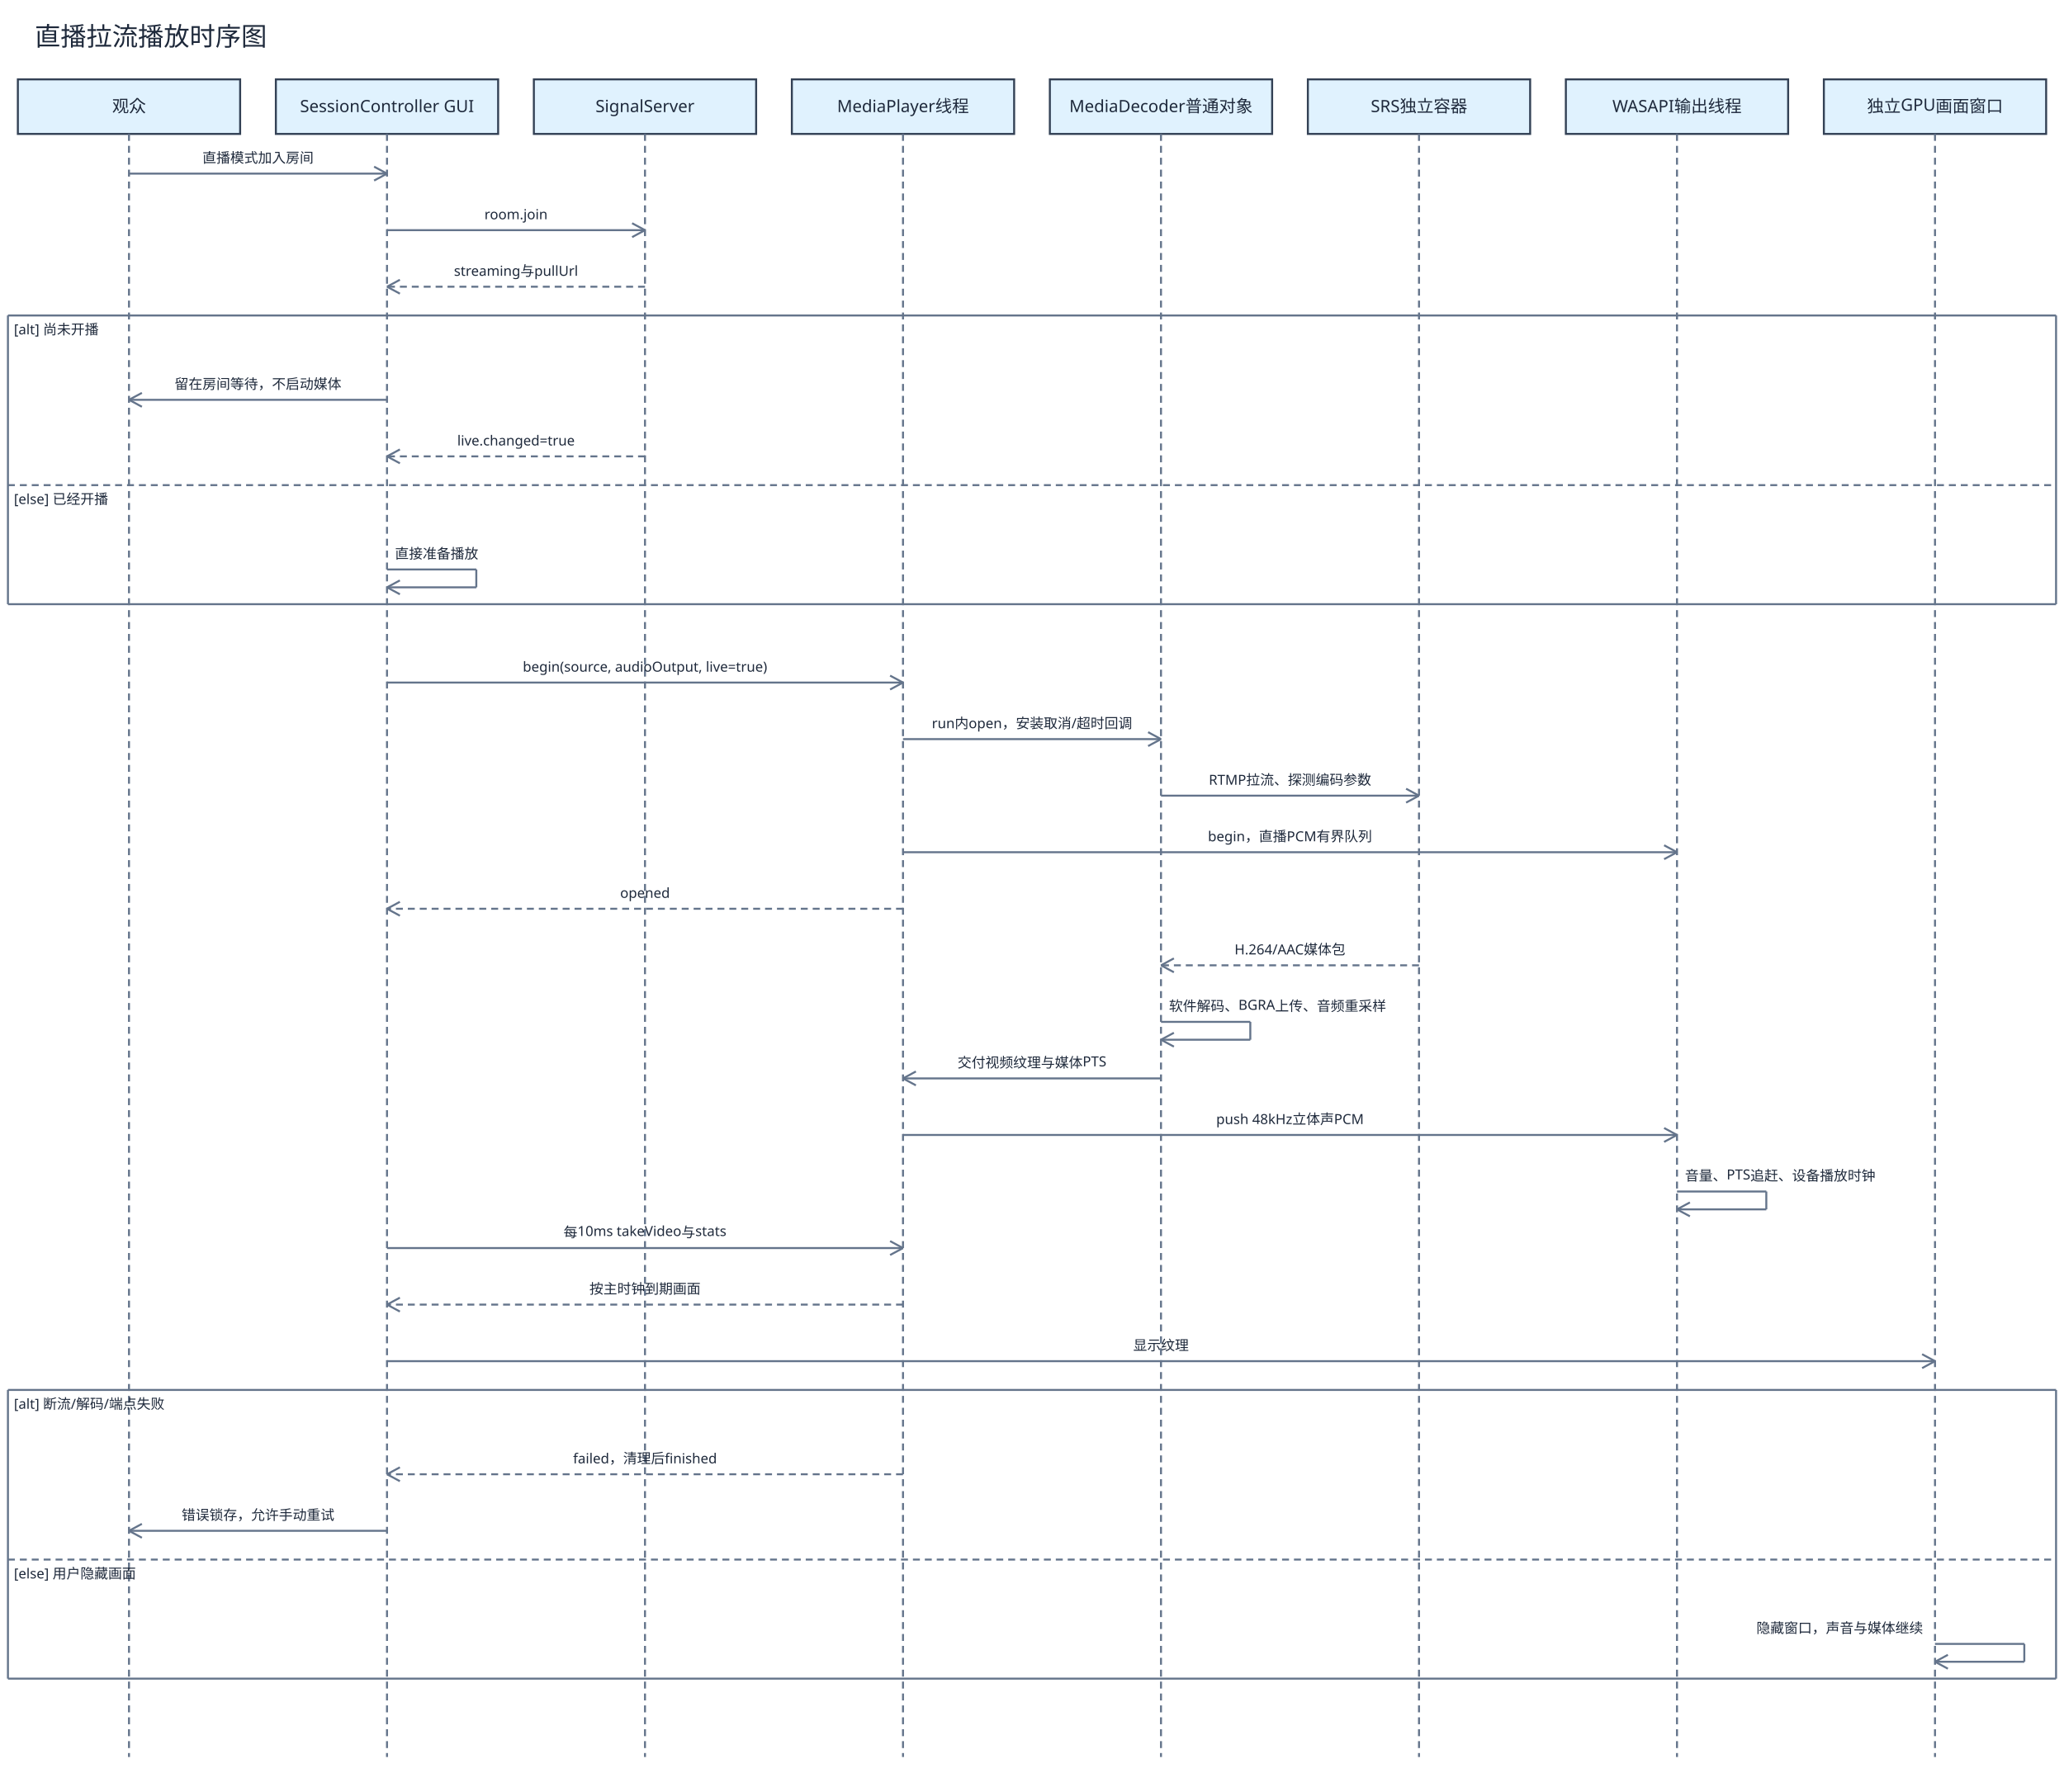
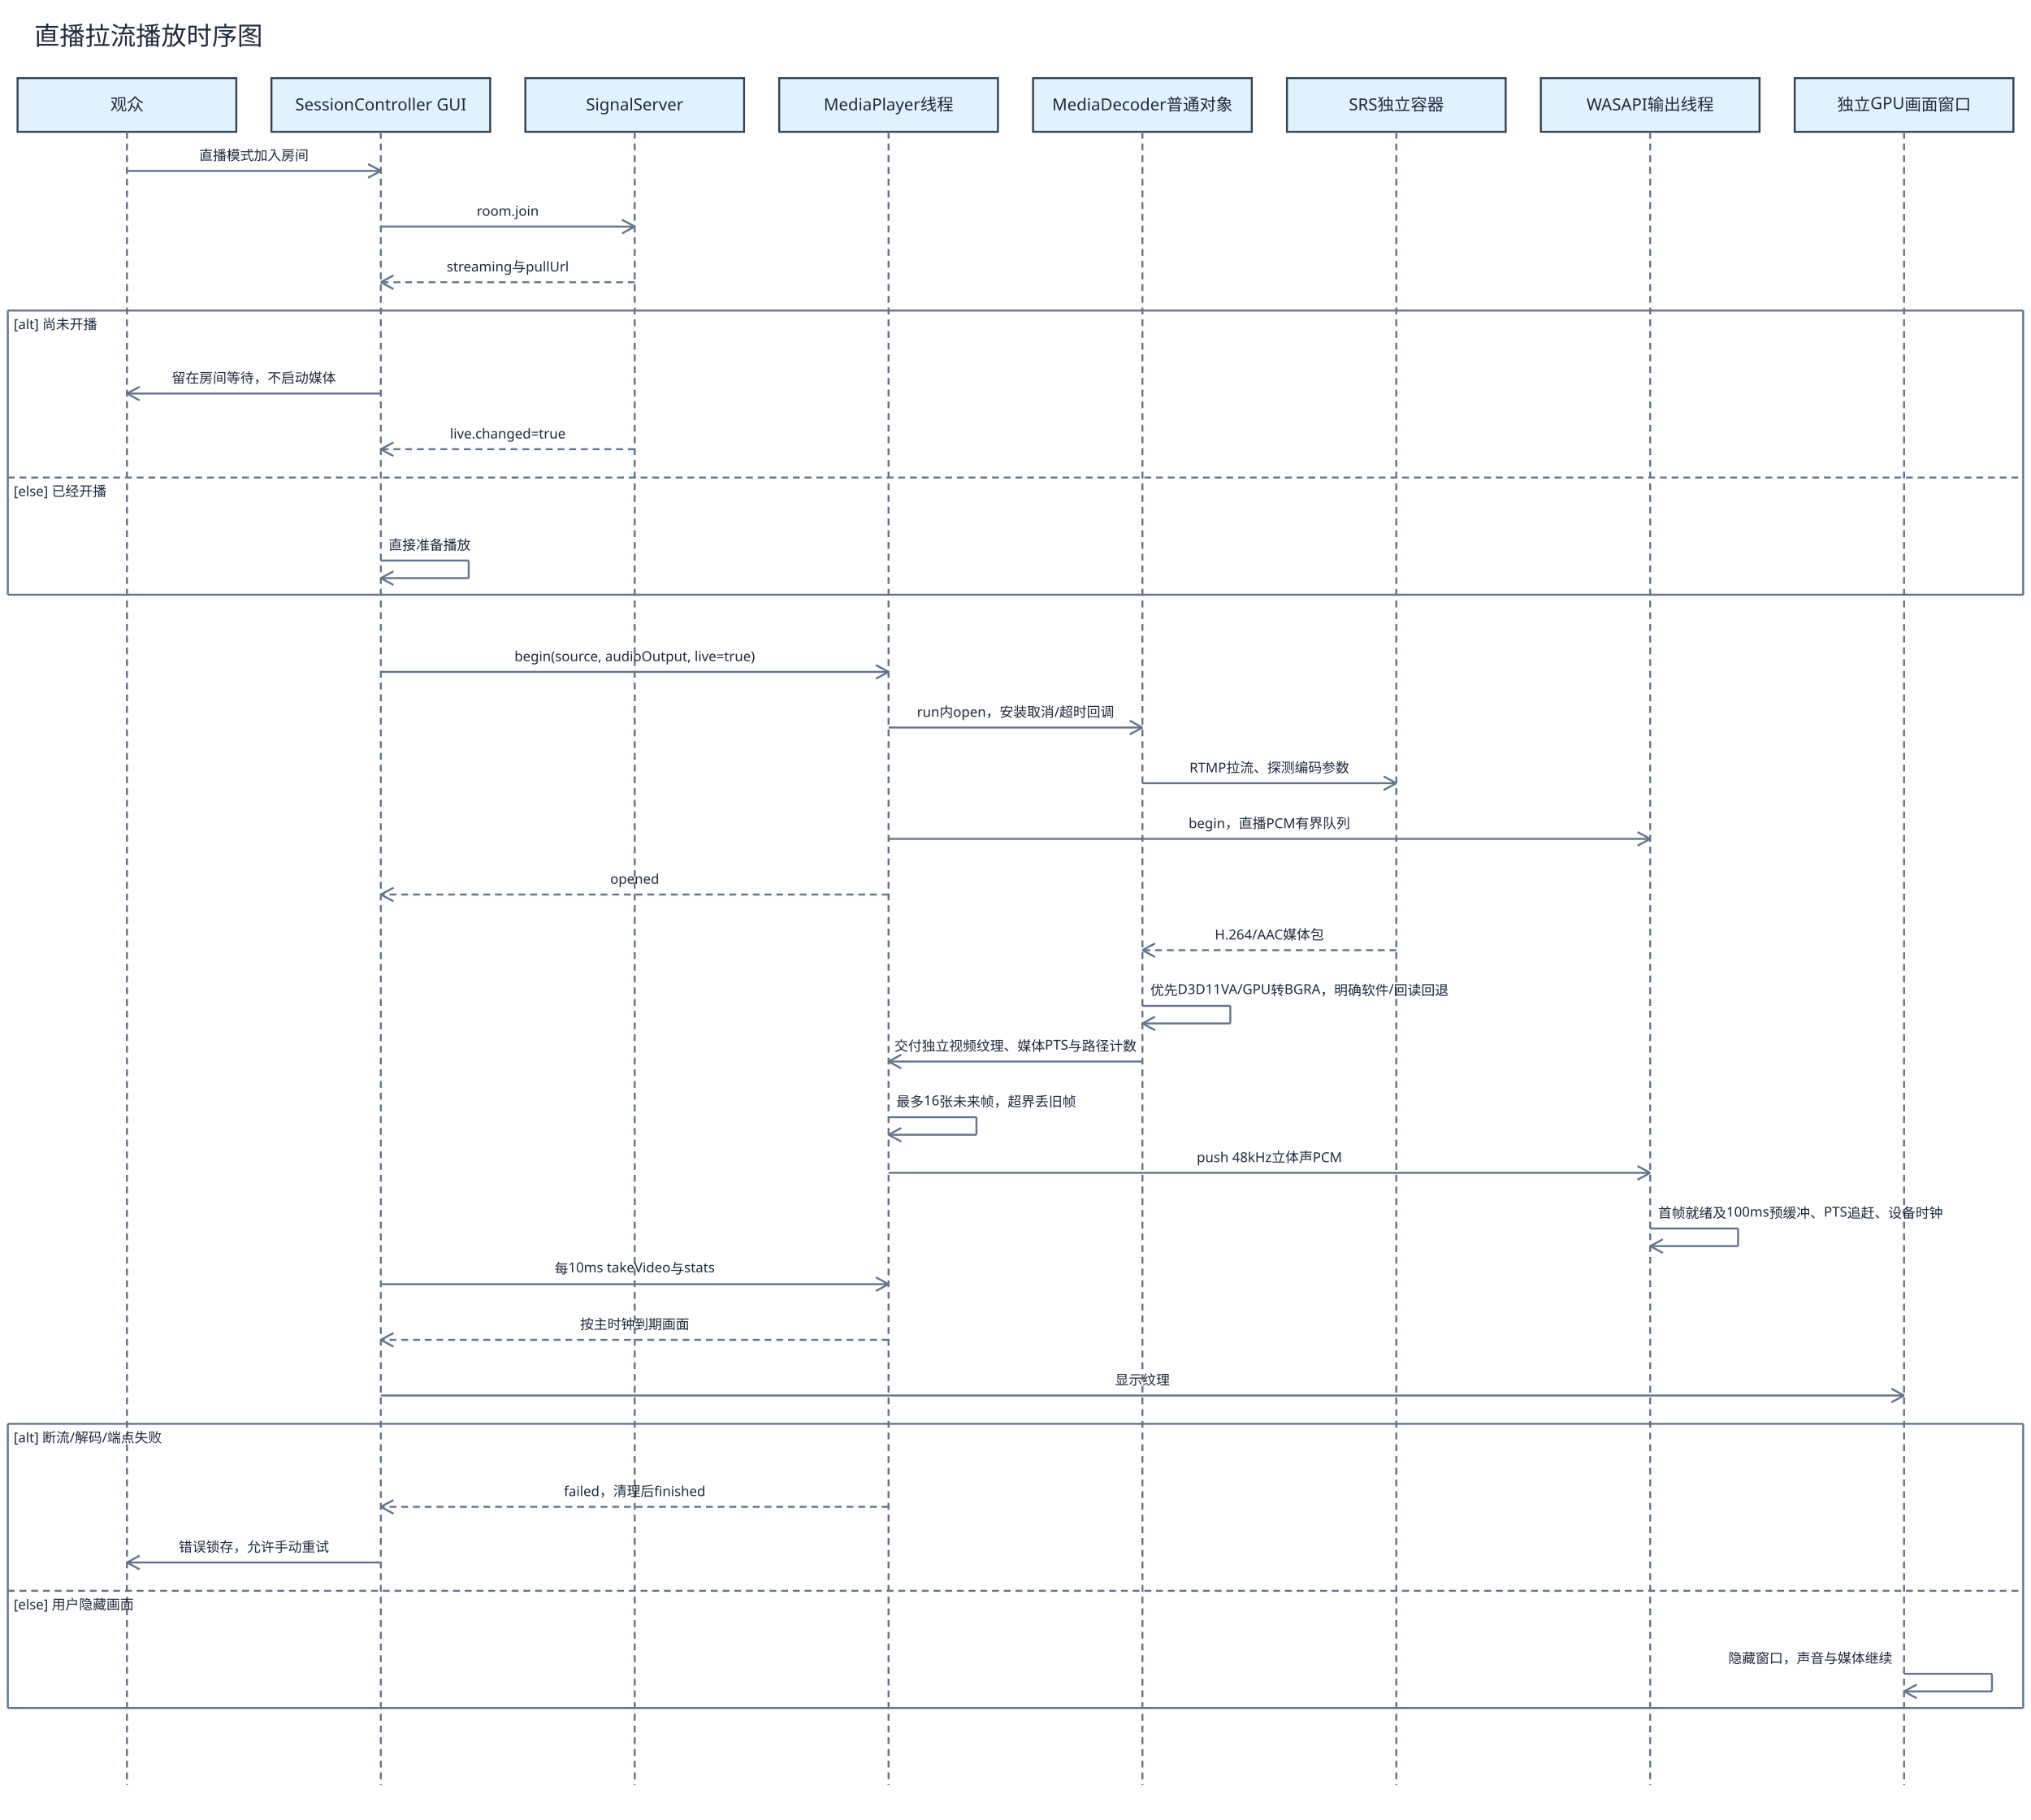
- <svg xmlns="http://www.w3.org/2000/svg" width="2080" height="1806" viewBox="0 0 2080 1806">
+ <svg xmlns="http://www.w3.org/2000/svg" width="2080" height="1863" viewBox="0 0 2080 1863">
  <text x="35" y="46" fill="#1e293b" font-family="Microsoft YaHei, sans-serif" font-size="26" text-anchor="start">直播拉流播放时序图</text>
  <rect x="18.0" y="80" width="224" height="55" fill="#e0f2fe" stroke="#334155" stroke-width="2" />
  <text x="130.0" y="113" fill="#1e293b" font-family="Microsoft YaHei, sans-serif" font-size="17" text-anchor="middle">观众</text>
-   <line x1="130.0" y1="135" x2="130.0" y2="1771" stroke="#64748b" stroke-width="2" stroke-dasharray="7 5" />
+   <line x1="130.0" y1="135" x2="130.0" y2="1828" stroke="#64748b" stroke-width="2" stroke-dasharray="7 5" />
  <rect x="278.0" y="80" width="224" height="55" fill="#e0f2fe" stroke="#334155" stroke-width="2" />
  <text x="390.0" y="113" fill="#1e293b" font-family="Microsoft YaHei, sans-serif" font-size="17" text-anchor="middle">SessionController GUI</text>
-   <line x1="390.0" y1="135" x2="390.0" y2="1771" stroke="#64748b" stroke-width="2" stroke-dasharray="7 5" />
+   <line x1="390.0" y1="135" x2="390.0" y2="1828" stroke="#64748b" stroke-width="2" stroke-dasharray="7 5" />
  <rect x="538.0" y="80" width="224" height="55" fill="#e0f2fe" stroke="#334155" stroke-width="2" />
  <text x="650.0" y="113" fill="#1e293b" font-family="Microsoft YaHei, sans-serif" font-size="17" text-anchor="middle">SignalServer</text>
-   <line x1="650.0" y1="135" x2="650.0" y2="1771" stroke="#64748b" stroke-width="2" stroke-dasharray="7 5" />
+   <line x1="650.0" y1="135" x2="650.0" y2="1828" stroke="#64748b" stroke-width="2" stroke-dasharray="7 5" />
  <rect x="798.0" y="80" width="224" height="55" fill="#e0f2fe" stroke="#334155" stroke-width="2" />
  <text x="910.0" y="113" fill="#1e293b" font-family="Microsoft YaHei, sans-serif" font-size="17" text-anchor="middle">MediaPlayer线程</text>
-   <line x1="910.0" y1="135" x2="910.0" y2="1771" stroke="#64748b" stroke-width="2" stroke-dasharray="7 5" />
+   <line x1="910.0" y1="135" x2="910.0" y2="1828" stroke="#64748b" stroke-width="2" stroke-dasharray="7 5" />
  <rect x="1058.0" y="80" width="224" height="55" fill="#e0f2fe" stroke="#334155" stroke-width="2" />
  <text x="1170.0" y="113" fill="#1e293b" font-family="Microsoft YaHei, sans-serif" font-size="17" text-anchor="middle">MediaDecoder普通对象</text>
-   <line x1="1170.0" y1="135" x2="1170.0" y2="1771" stroke="#64748b" stroke-width="2" stroke-dasharray="7 5" />
+   <line x1="1170.0" y1="135" x2="1170.0" y2="1828" stroke="#64748b" stroke-width="2" stroke-dasharray="7 5" />
  <rect x="1318.0" y="80" width="224" height="55" fill="#e0f2fe" stroke="#334155" stroke-width="2" />
  <text x="1430.0" y="113" fill="#1e293b" font-family="Microsoft YaHei, sans-serif" font-size="17" text-anchor="middle">SRS独立容器</text>
-   <line x1="1430.0" y1="135" x2="1430.0" y2="1771" stroke="#64748b" stroke-width="2" stroke-dasharray="7 5" />
+   <line x1="1430.0" y1="135" x2="1430.0" y2="1828" stroke="#64748b" stroke-width="2" stroke-dasharray="7 5" />
  <rect x="1578.0" y="80" width="224" height="55" fill="#e0f2fe" stroke="#334155" stroke-width="2" />
  <text x="1690.0" y="113" fill="#1e293b" font-family="Microsoft YaHei, sans-serif" font-size="17" text-anchor="middle">WASAPI输出线程</text>
-   <line x1="1690.0" y1="135" x2="1690.0" y2="1771" stroke="#64748b" stroke-width="2" stroke-dasharray="7 5" />
+   <line x1="1690.0" y1="135" x2="1690.0" y2="1828" stroke="#64748b" stroke-width="2" stroke-dasharray="7 5" />
  <rect x="1838.0" y="80" width="224" height="55" fill="#e0f2fe" stroke="#334155" stroke-width="2" />
  <text x="1950.0" y="113" fill="#1e293b" font-family="Microsoft YaHei, sans-serif" font-size="17" text-anchor="middle">独立GPU画面窗口</text>
-   <line x1="1950.0" y1="135" x2="1950.0" y2="1771" stroke="#64748b" stroke-width="2" stroke-dasharray="7 5" />
+   <line x1="1950.0" y1="135" x2="1950.0" y2="1828" stroke="#64748b" stroke-width="2" stroke-dasharray="7 5" />
  <line x1="130.0" y1="175" x2="390.0" y2="175" stroke="#64748b" stroke-width="2" />
  <line x1="390.0" y1="175" x2="377.0" y2="182.0" stroke="#64748b" stroke-width="2" />
  <line x1="390.0" y1="175" x2="377.0" y2="168.0" stroke="#64748b" stroke-width="2" />
  <text x="260.0" y="164" fill="#1e293b" font-family="Microsoft YaHei, sans-serif" font-size="14" text-anchor="middle">直播模式加入房间</text>
  <line x1="390.0" y1="232" x2="650.0" y2="232" stroke="#64748b" stroke-width="2" />
  <line x1="650.0" y1="232" x2="637.0" y2="239.0" stroke="#64748b" stroke-width="2" />
  <line x1="650.0" y1="232" x2="637.0" y2="225.0" stroke="#64748b" stroke-width="2" />
  <text x="520.0" y="221" fill="#1e293b" font-family="Microsoft YaHei, sans-serif" font-size="14" text-anchor="middle">room.join</text>
  <line x1="650.0" y1="289" x2="390.0" y2="289" stroke="#64748b" stroke-width="2" stroke-dasharray="7 5" />
  <line x1="390.0" y1="289" x2="403.0" y2="282.0" stroke="#64748b" stroke-width="2" />
  <line x1="390.0" y1="289" x2="403.0" y2="296.0" stroke="#64748b" stroke-width="2" />
  <text x="520.0" y="278" fill="#1e293b" font-family="Microsoft YaHei, sans-serif" font-size="14" text-anchor="middle">streaming与pullUrl</text>
  <text x="14" y="337" fill="#1e293b" font-family="Microsoft YaHei, sans-serif" font-size="14" text-anchor="start">[alt] 尚未开播</text>
  <line x1="8" y1="318" x2="2072" y2="318" stroke="#64748b" stroke-width="2" />
  <line x1="390.0" y1="403" x2="130.0" y2="403" stroke="#64748b" stroke-width="2" />
  <line x1="130.0" y1="403" x2="143.0" y2="396.0" stroke="#64748b" stroke-width="2" />
  <line x1="130.0" y1="403" x2="143.0" y2="410.0" stroke="#64748b" stroke-width="2" />
  <text x="260.0" y="392" fill="#1e293b" font-family="Microsoft YaHei, sans-serif" font-size="14" text-anchor="middle">留在房间等待，不启动媒体</text>
  <line x1="650.0" y1="460" x2="390.0" y2="460" stroke="#64748b" stroke-width="2" stroke-dasharray="7 5" />
  <line x1="390.0" y1="460" x2="403.0" y2="453.0" stroke="#64748b" stroke-width="2" />
  <line x1="390.0" y1="460" x2="403.0" y2="467.0" stroke="#64748b" stroke-width="2" />
  <text x="520.0" y="449" fill="#1e293b" font-family="Microsoft YaHei, sans-serif" font-size="14" text-anchor="middle">live.changed=true</text>
  <line x1="8" y1="489" x2="2072" y2="489" stroke="#64748b" stroke-width="2" stroke-dasharray="7 5" />
  <text x="14" y="508" fill="#1e293b" font-family="Microsoft YaHei, sans-serif" font-size="14" text-anchor="start">[else] 已经开播</text>
  <line x1="390.0" y1="574" x2="480.0" y2="574" stroke="#64748b" stroke-width="2" />
  <line x1="480.0" y1="574" x2="480.0" y2="592" stroke="#64748b" stroke-width="2" />
  <line x1="480.0" y1="592" x2="390.0" y2="592" stroke="#64748b" stroke-width="2" />
  <line x1="390.0" y1="592" x2="403.0" y2="585.0" stroke="#64748b" stroke-width="2" />
  <line x1="390.0" y1="592" x2="403.0" y2="599.0" stroke="#64748b" stroke-width="2" />
  <text x="398.0" y="563" fill="#1e293b" font-family="Microsoft YaHei, sans-serif" font-size="14" text-anchor="start">直接准备播放</text>
  <line x1="8" y1="318" x2="8" y2="609" stroke="#64748b" stroke-width="2" />
  <line x1="2072" y1="318" x2="2072" y2="609" stroke="#64748b" stroke-width="2" />
  <line x1="8" y1="609" x2="2072" y2="609" stroke="#64748b" stroke-width="2" />
  <line x1="390.0" y1="688" x2="910.0" y2="688" stroke="#64748b" stroke-width="2" />
  <line x1="910.0" y1="688" x2="897.0" y2="695.0" stroke="#64748b" stroke-width="2" />
  <line x1="910.0" y1="688" x2="897.0" y2="681.0" stroke="#64748b" stroke-width="2" />
  <text x="650.0" y="677" fill="#1e293b" font-family="Microsoft YaHei, sans-serif" font-size="14" text-anchor="middle">begin(source, audioOutput, live=true)</text>
  <line x1="910.0" y1="745" x2="1170.0" y2="745" stroke="#64748b" stroke-width="2" />
  <line x1="1170.0" y1="745" x2="1157.0" y2="752.0" stroke="#64748b" stroke-width="2" />
  <line x1="1170.0" y1="745" x2="1157.0" y2="738.0" stroke="#64748b" stroke-width="2" />
  <text x="1040.0" y="734" fill="#1e293b" font-family="Microsoft YaHei, sans-serif" font-size="14" text-anchor="middle">run内open，安装取消/超时回调</text>
  <line x1="1170.0" y1="802" x2="1430.0" y2="802" stroke="#64748b" stroke-width="2" />
  <line x1="1430.0" y1="802" x2="1417.0" y2="809.0" stroke="#64748b" stroke-width="2" />
  <line x1="1430.0" y1="802" x2="1417.0" y2="795.0" stroke="#64748b" stroke-width="2" />
  <text x="1300.0" y="791" fill="#1e293b" font-family="Microsoft YaHei, sans-serif" font-size="14" text-anchor="middle">RTMP拉流、探测编码参数</text>
  <line x1="910.0" y1="859" x2="1690.0" y2="859" stroke="#64748b" stroke-width="2" />
  <line x1="1690.0" y1="859" x2="1677.0" y2="866.0" stroke="#64748b" stroke-width="2" />
  <line x1="1690.0" y1="859" x2="1677.0" y2="852.0" stroke="#64748b" stroke-width="2" />
  <text x="1300.0" y="848" fill="#1e293b" font-family="Microsoft YaHei, sans-serif" font-size="14" text-anchor="middle">begin，直播PCM有界队列</text>
  <line x1="910.0" y1="916" x2="390.0" y2="916" stroke="#64748b" stroke-width="2" stroke-dasharray="7 5" />
  <line x1="390.0" y1="916" x2="403.0" y2="909.0" stroke="#64748b" stroke-width="2" />
  <line x1="390.0" y1="916" x2="403.0" y2="923.0" stroke="#64748b" stroke-width="2" />
  <text x="650.0" y="905" fill="#1e293b" font-family="Microsoft YaHei, sans-serif" font-size="14" text-anchor="middle">opened</text>
  <line x1="1430.0" y1="973" x2="1170.0" y2="973" stroke="#64748b" stroke-width="2" stroke-dasharray="7 5" />
  <line x1="1170.0" y1="973" x2="1183.0" y2="966.0" stroke="#64748b" stroke-width="2" />
  <line x1="1170.0" y1="973" x2="1183.0" y2="980.0" stroke="#64748b" stroke-width="2" />
  <text x="1300.0" y="962" fill="#1e293b" font-family="Microsoft YaHei, sans-serif" font-size="14" text-anchor="middle">H.264/AAC媒体包</text>
  <line x1="1170.0" y1="1030" x2="1260.0" y2="1030" stroke="#64748b" stroke-width="2" />
  <line x1="1260.0" y1="1030" x2="1260.0" y2="1048" stroke="#64748b" stroke-width="2" />
  <line x1="1260.0" y1="1048" x2="1170.0" y2="1048" stroke="#64748b" stroke-width="2" />
  <line x1="1170.0" y1="1048" x2="1183.0" y2="1041.0" stroke="#64748b" stroke-width="2" />
  <line x1="1170.0" y1="1048" x2="1183.0" y2="1055.0" stroke="#64748b" stroke-width="2" />
-   <text x="1178.0" y="1019" fill="#1e293b" font-family="Microsoft YaHei, sans-serif" font-size="14" text-anchor="start">软件解码、BGRA上传、音频重采样</text>
+   <text x="1178.0" y="1019" fill="#1e293b" font-family="Microsoft YaHei, sans-serif" font-size="14" text-anchor="start">优先D3D11VA/GPU转BGRA，明确软件/回读回退</text>
  <line x1="1170.0" y1="1087" x2="910.0" y2="1087" stroke="#64748b" stroke-width="2" />
  <line x1="910.0" y1="1087" x2="923.0" y2="1080.0" stroke="#64748b" stroke-width="2" />
  <line x1="910.0" y1="1087" x2="923.0" y2="1094.0" stroke="#64748b" stroke-width="2" />
-   <text x="1040.0" y="1076" fill="#1e293b" font-family="Microsoft YaHei, sans-serif" font-size="14" text-anchor="middle">交付视频纹理与媒体PTS</text>
-   <line x1="910.0" y1="1144" x2="1690.0" y2="1144" stroke="#64748b" stroke-width="2" />
-   <line x1="1690.0" y1="1144" x2="1677.0" y2="1151.0" stroke="#64748b" stroke-width="2" />
-   <line x1="1690.0" y1="1144" x2="1677.0" y2="1137.0" stroke="#64748b" stroke-width="2" />
-   <text x="1300.0" y="1133" fill="#1e293b" font-family="Microsoft YaHei, sans-serif" font-size="14" text-anchor="middle">push 48kHz立体声PCM</text>
-   <line x1="1690.0" y1="1201" x2="1780.0" y2="1201" stroke="#64748b" stroke-width="2" />
-   <line x1="1780.0" y1="1201" x2="1780.0" y2="1219" stroke="#64748b" stroke-width="2" />
-   <line x1="1780.0" y1="1219" x2="1690.0" y2="1219" stroke="#64748b" stroke-width="2" />
-   <line x1="1690.0" y1="1219" x2="1703.0" y2="1212.0" stroke="#64748b" stroke-width="2" />
-   <line x1="1690.0" y1="1219" x2="1703.0" y2="1226.0" stroke="#64748b" stroke-width="2" />
-   <text x="1698.0" y="1190" fill="#1e293b" font-family="Microsoft YaHei, sans-serif" font-size="14" text-anchor="start">音量、PTS追赶、设备播放时钟</text>
-   <line x1="390.0" y1="1258" x2="910.0" y2="1258" stroke="#64748b" stroke-width="2" />
-   <line x1="910.0" y1="1258" x2="897.0" y2="1265.0" stroke="#64748b" stroke-width="2" />
-   <line x1="910.0" y1="1258" x2="897.0" y2="1251.0" stroke="#64748b" stroke-width="2" />
-   <text x="650.0" y="1247" fill="#1e293b" font-family="Microsoft YaHei, sans-serif" font-size="14" text-anchor="middle">每10ms takeVideo与stats</text>
-   <line x1="910.0" y1="1315" x2="390.0" y2="1315" stroke="#64748b" stroke-width="2" stroke-dasharray="7 5" />
-   <line x1="390.0" y1="1315" x2="403.0" y2="1308.0" stroke="#64748b" stroke-width="2" />
-   <line x1="390.0" y1="1315" x2="403.0" y2="1322.0" stroke="#64748b" stroke-width="2" />
-   <text x="650.0" y="1304" fill="#1e293b" font-family="Microsoft YaHei, sans-serif" font-size="14" text-anchor="middle">按主时钟到期画面</text>
-   <line x1="390.0" y1="1372" x2="1950.0" y2="1372" stroke="#64748b" stroke-width="2" />
-   <line x1="1950.0" y1="1372" x2="1937.0" y2="1379.0" stroke="#64748b" stroke-width="2" />
-   <line x1="1950.0" y1="1372" x2="1937.0" y2="1365.0" stroke="#64748b" stroke-width="2" />
-   <text x="1170.0" y="1361" fill="#1e293b" font-family="Microsoft YaHei, sans-serif" font-size="14" text-anchor="middle">显示纹理</text>
-   <text x="14" y="1420" fill="#1e293b" font-family="Microsoft YaHei, sans-serif" font-size="14" text-anchor="start">[alt] 断流/解码/端点失败</text>
-   <line x1="8" y1="1401" x2="2072" y2="1401" stroke="#64748b" stroke-width="2" />
-   <line x1="910.0" y1="1486" x2="390.0" y2="1486" stroke="#64748b" stroke-width="2" stroke-dasharray="7 5" />
-   <line x1="390.0" y1="1486" x2="403.0" y2="1479.0" stroke="#64748b" stroke-width="2" />
-   <line x1="390.0" y1="1486" x2="403.0" y2="1493.0" stroke="#64748b" stroke-width="2" />
-   <text x="650.0" y="1475" fill="#1e293b" font-family="Microsoft YaHei, sans-serif" font-size="14" text-anchor="middle">failed，清理后finished</text>
-   <line x1="390.0" y1="1543" x2="130.0" y2="1543" stroke="#64748b" stroke-width="2" />
-   <line x1="130.0" y1="1543" x2="143.0" y2="1536.0" stroke="#64748b" stroke-width="2" />
-   <line x1="130.0" y1="1543" x2="143.0" y2="1550.0" stroke="#64748b" stroke-width="2" />
-   <text x="260.0" y="1532" fill="#1e293b" font-family="Microsoft YaHei, sans-serif" font-size="14" text-anchor="middle">错误锁存，允许手动重试</text>
-   <line x1="8" y1="1572" x2="2072" y2="1572" stroke="#64748b" stroke-width="2" stroke-dasharray="7 5" />
-   <text x="14" y="1591" fill="#1e293b" font-family="Microsoft YaHei, sans-serif" font-size="14" text-anchor="start">[else] 用户隐藏画面</text>
-   <line x1="1950.0" y1="1657" x2="2040.0" y2="1657" stroke="#64748b" stroke-width="2" />
-   <line x1="2040.0" y1="1657" x2="2040.0" y2="1675" stroke="#64748b" stroke-width="2" />
-   <line x1="2040.0" y1="1675" x2="1950.0" y2="1675" stroke="#64748b" stroke-width="2" />
-   <line x1="1950.0" y1="1675" x2="1963.0" y2="1668.0" stroke="#64748b" stroke-width="2" />
-   <line x1="1950.0" y1="1675" x2="1963.0" y2="1682.0" stroke="#64748b" stroke-width="2" />
-   <text x="1770.0" y="1646" fill="#1e293b" font-family="Microsoft YaHei, sans-serif" font-size="14" text-anchor="start">隐藏窗口，声音与媒体继续</text>
-   <line x1="8" y1="1401" x2="8" y2="1692" stroke="#64748b" stroke-width="2" />
-   <line x1="2072" y1="1401" x2="2072" y2="1692" stroke="#64748b" stroke-width="2" />
-   <line x1="8" y1="1692" x2="2072" y2="1692" stroke="#64748b" stroke-width="2" />
+   <text x="1040.0" y="1076" fill="#1e293b" font-family="Microsoft YaHei, sans-serif" font-size="14" text-anchor="middle">交付独立视频纹理、媒体PTS与路径计数</text>
+   <line x1="910.0" y1="1144" x2="1000.0" y2="1144" stroke="#64748b" stroke-width="2" />
+   <line x1="1000.0" y1="1144" x2="1000.0" y2="1162" stroke="#64748b" stroke-width="2" />
+   <line x1="1000.0" y1="1162" x2="910.0" y2="1162" stroke="#64748b" stroke-width="2" />
+   <line x1="910.0" y1="1162" x2="923.0" y2="1155.0" stroke="#64748b" stroke-width="2" />
+   <line x1="910.0" y1="1162" x2="923.0" y2="1169.0" stroke="#64748b" stroke-width="2" />
+   <text x="918.0" y="1133" fill="#1e293b" font-family="Microsoft YaHei, sans-serif" font-size="14" text-anchor="start">最多16张未来帧，超界丢旧帧</text>
+   <line x1="910.0" y1="1201" x2="1690.0" y2="1201" stroke="#64748b" stroke-width="2" />
+   <line x1="1690.0" y1="1201" x2="1677.0" y2="1208.0" stroke="#64748b" stroke-width="2" />
+   <line x1="1690.0" y1="1201" x2="1677.0" y2="1194.0" stroke="#64748b" stroke-width="2" />
+   <text x="1300.0" y="1190" fill="#1e293b" font-family="Microsoft YaHei, sans-serif" font-size="14" text-anchor="middle">push 48kHz立体声PCM</text>
+   <line x1="1690.0" y1="1258" x2="1780.0" y2="1258" stroke="#64748b" stroke-width="2" />
+   <line x1="1780.0" y1="1258" x2="1780.0" y2="1276" stroke="#64748b" stroke-width="2" />
+   <line x1="1780.0" y1="1276" x2="1690.0" y2="1276" stroke="#64748b" stroke-width="2" />
+   <line x1="1690.0" y1="1276" x2="1703.0" y2="1269.0" stroke="#64748b" stroke-width="2" />
+   <line x1="1690.0" y1="1276" x2="1703.0" y2="1283.0" stroke="#64748b" stroke-width="2" />
+   <text x="1698.0" y="1247" fill="#1e293b" font-family="Microsoft YaHei, sans-serif" font-size="14" text-anchor="start">首帧就绪及100ms预缓冲、PTS追赶、设备时钟</text>
+   <line x1="390.0" y1="1315" x2="910.0" y2="1315" stroke="#64748b" stroke-width="2" />
+   <line x1="910.0" y1="1315" x2="897.0" y2="1322.0" stroke="#64748b" stroke-width="2" />
+   <line x1="910.0" y1="1315" x2="897.0" y2="1308.0" stroke="#64748b" stroke-width="2" />
+   <text x="650.0" y="1304" fill="#1e293b" font-family="Microsoft YaHei, sans-serif" font-size="14" text-anchor="middle">每10ms takeVideo与stats</text>
+   <line x1="910.0" y1="1372" x2="390.0" y2="1372" stroke="#64748b" stroke-width="2" stroke-dasharray="7 5" />
+   <line x1="390.0" y1="1372" x2="403.0" y2="1365.0" stroke="#64748b" stroke-width="2" />
+   <line x1="390.0" y1="1372" x2="403.0" y2="1379.0" stroke="#64748b" stroke-width="2" />
+   <text x="650.0" y="1361" fill="#1e293b" font-family="Microsoft YaHei, sans-serif" font-size="14" text-anchor="middle">按主时钟到期画面</text>
+   <line x1="390.0" y1="1429" x2="1950.0" y2="1429" stroke="#64748b" stroke-width="2" />
+   <line x1="1950.0" y1="1429" x2="1937.0" y2="1436.0" stroke="#64748b" stroke-width="2" />
+   <line x1="1950.0" y1="1429" x2="1937.0" y2="1422.0" stroke="#64748b" stroke-width="2" />
+   <text x="1170.0" y="1418" fill="#1e293b" font-family="Microsoft YaHei, sans-serif" font-size="14" text-anchor="middle">显示纹理</text>
+   <text x="14" y="1477" fill="#1e293b" font-family="Microsoft YaHei, sans-serif" font-size="14" text-anchor="start">[alt] 断流/解码/端点失败</text>
+   <line x1="8" y1="1458" x2="2072" y2="1458" stroke="#64748b" stroke-width="2" />
+   <line x1="910.0" y1="1543" x2="390.0" y2="1543" stroke="#64748b" stroke-width="2" stroke-dasharray="7 5" />
+   <line x1="390.0" y1="1543" x2="403.0" y2="1536.0" stroke="#64748b" stroke-width="2" />
+   <line x1="390.0" y1="1543" x2="403.0" y2="1550.0" stroke="#64748b" stroke-width="2" />
+   <text x="650.0" y="1532" fill="#1e293b" font-family="Microsoft YaHei, sans-serif" font-size="14" text-anchor="middle">failed，清理后finished</text>
+   <line x1="390.0" y1="1600" x2="130.0" y2="1600" stroke="#64748b" stroke-width="2" />
+   <line x1="130.0" y1="1600" x2="143.0" y2="1593.0" stroke="#64748b" stroke-width="2" />
+   <line x1="130.0" y1="1600" x2="143.0" y2="1607.0" stroke="#64748b" stroke-width="2" />
+   <text x="260.0" y="1589" fill="#1e293b" font-family="Microsoft YaHei, sans-serif" font-size="14" text-anchor="middle">错误锁存，允许手动重试</text>
+   <line x1="8" y1="1629" x2="2072" y2="1629" stroke="#64748b" stroke-width="2" stroke-dasharray="7 5" />
+   <text x="14" y="1648" fill="#1e293b" font-family="Microsoft YaHei, sans-serif" font-size="14" text-anchor="start">[else] 用户隐藏画面</text>
+   <line x1="1950.0" y1="1714" x2="2040.0" y2="1714" stroke="#64748b" stroke-width="2" />
+   <line x1="2040.0" y1="1714" x2="2040.0" y2="1732" stroke="#64748b" stroke-width="2" />
+   <line x1="2040.0" y1="1732" x2="1950.0" y2="1732" stroke="#64748b" stroke-width="2" />
+   <line x1="1950.0" y1="1732" x2="1963.0" y2="1725.0" stroke="#64748b" stroke-width="2" />
+   <line x1="1950.0" y1="1732" x2="1963.0" y2="1739.0" stroke="#64748b" stroke-width="2" />
+   <text x="1770.0" y="1703" fill="#1e293b" font-family="Microsoft YaHei, sans-serif" font-size="14" text-anchor="start">隐藏窗口，声音与媒体继续</text>
+   <line x1="8" y1="1458" x2="8" y2="1749" stroke="#64748b" stroke-width="2" />
+   <line x1="2072" y1="1458" x2="2072" y2="1749" stroke="#64748b" stroke-width="2" />
+   <line x1="8" y1="1749" x2="2072" y2="1749" stroke="#64748b" stroke-width="2" />
</svg>
